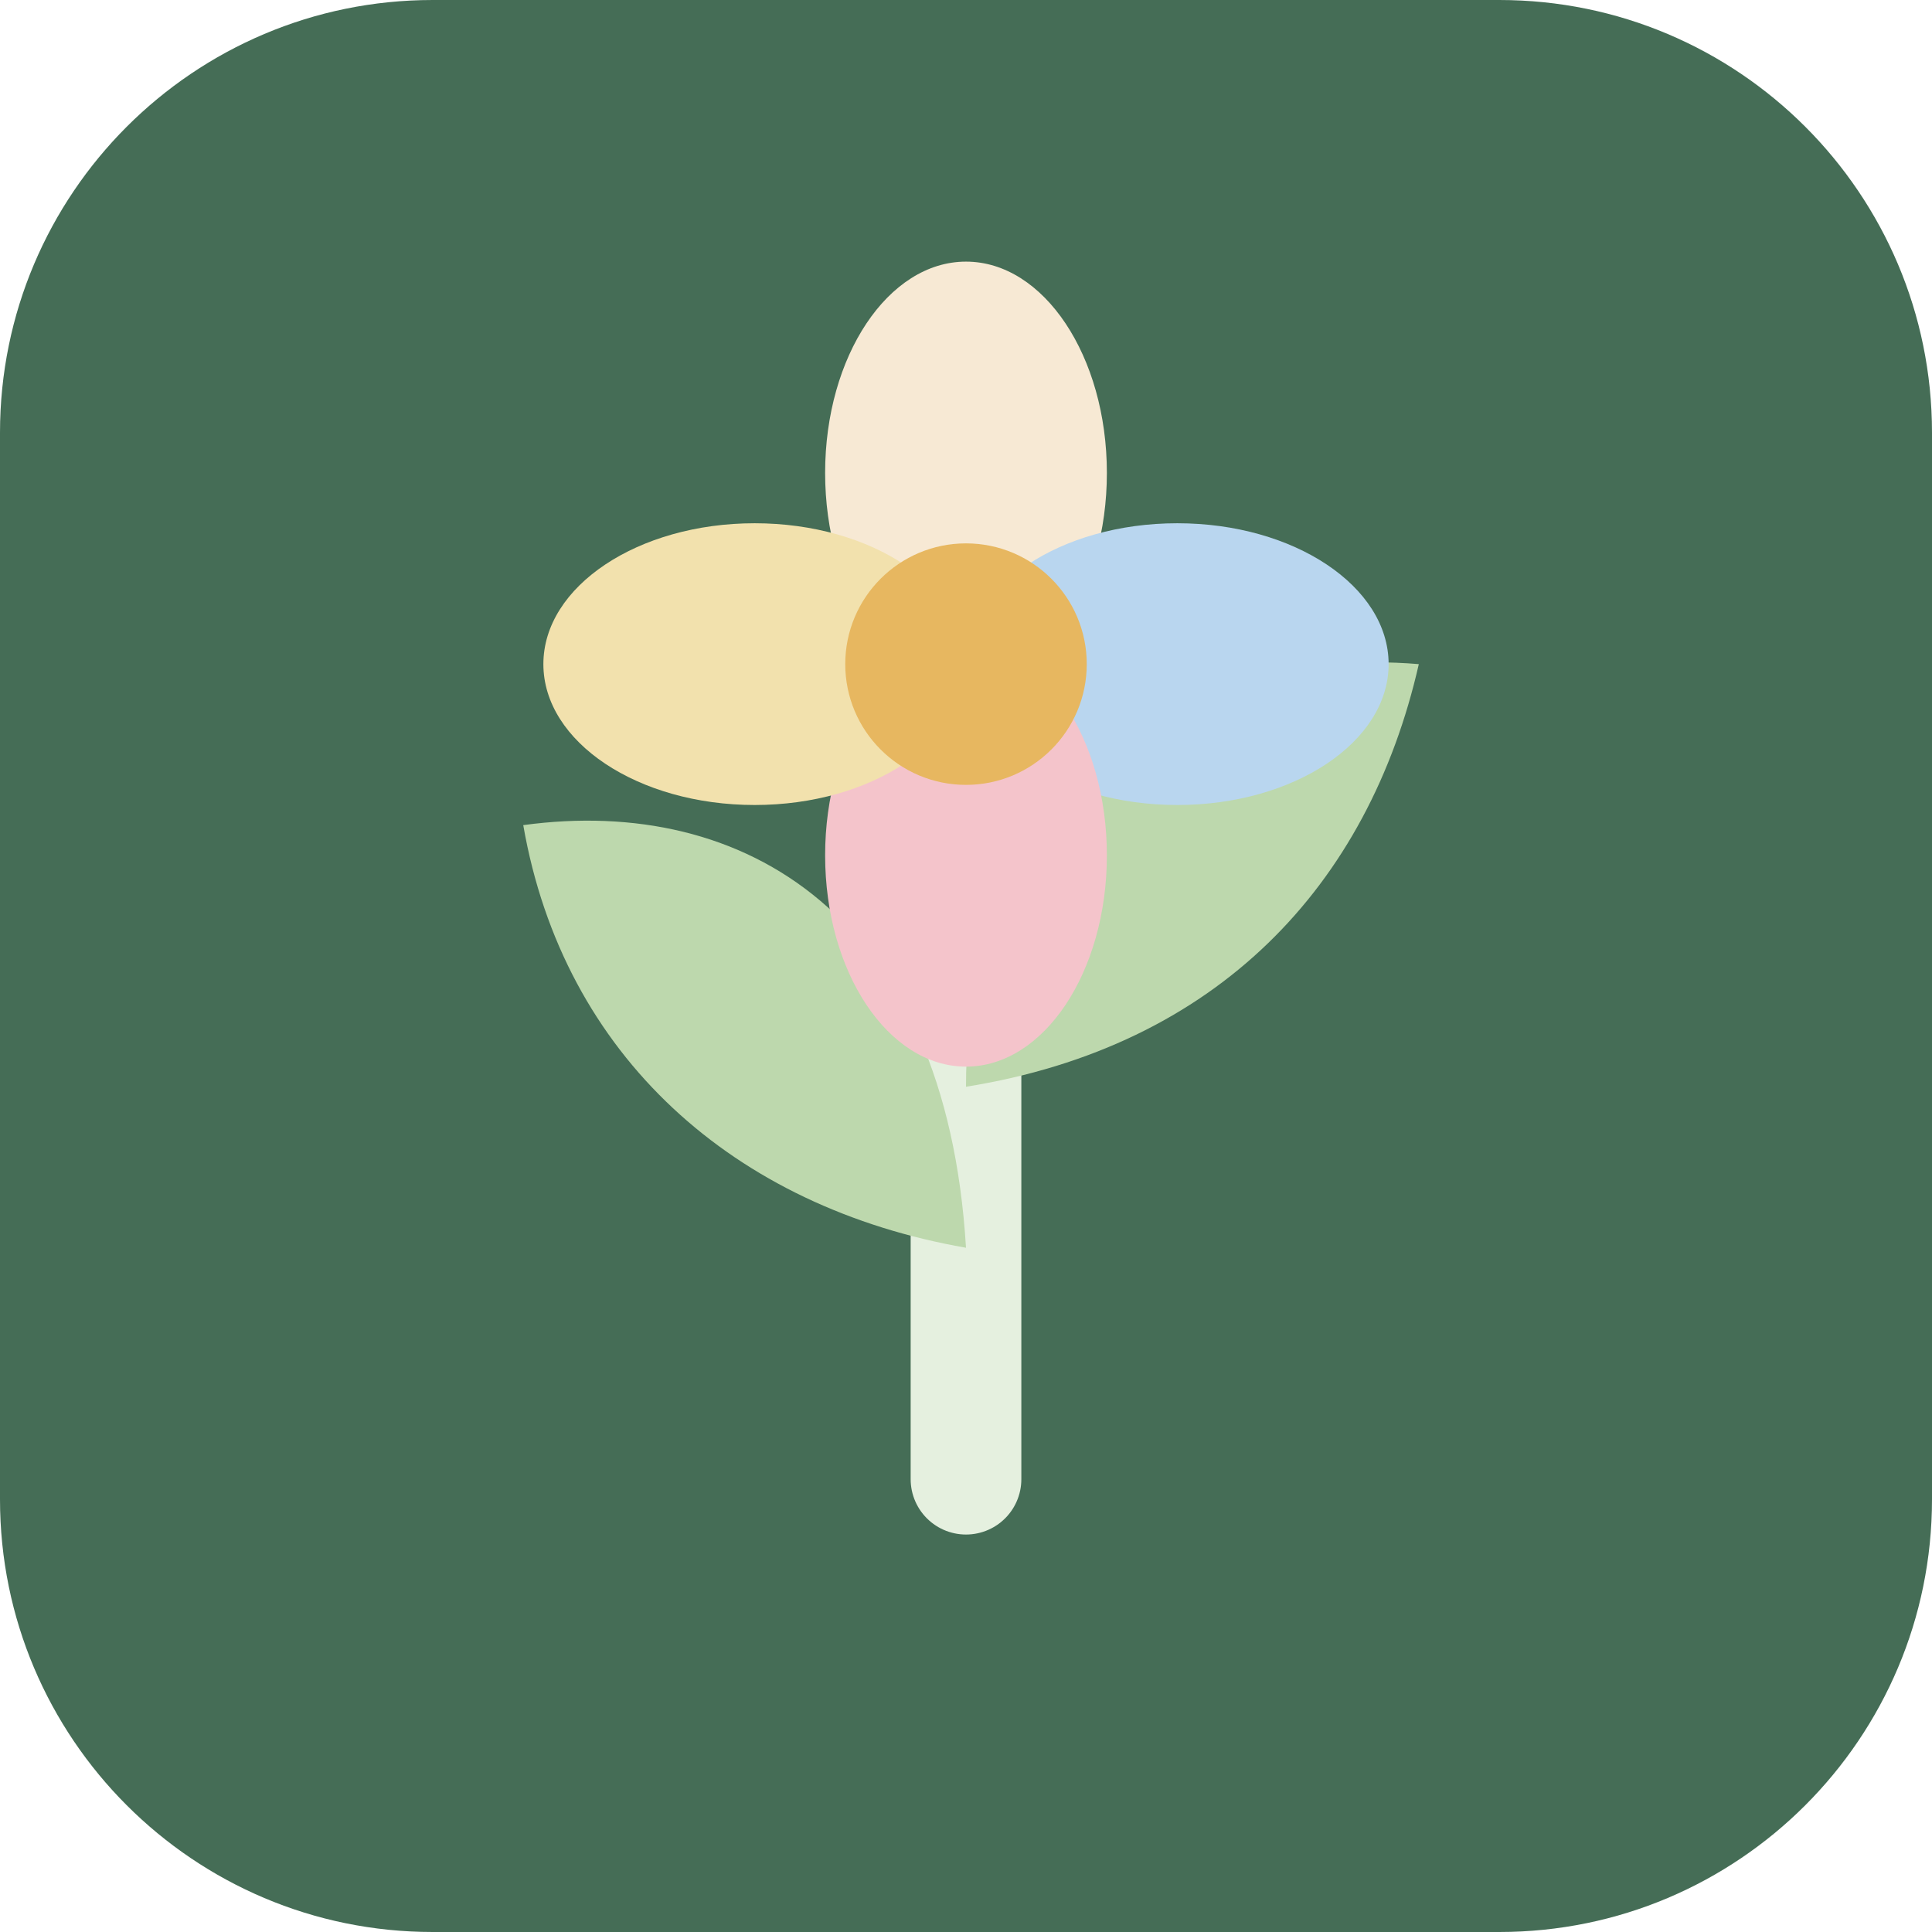
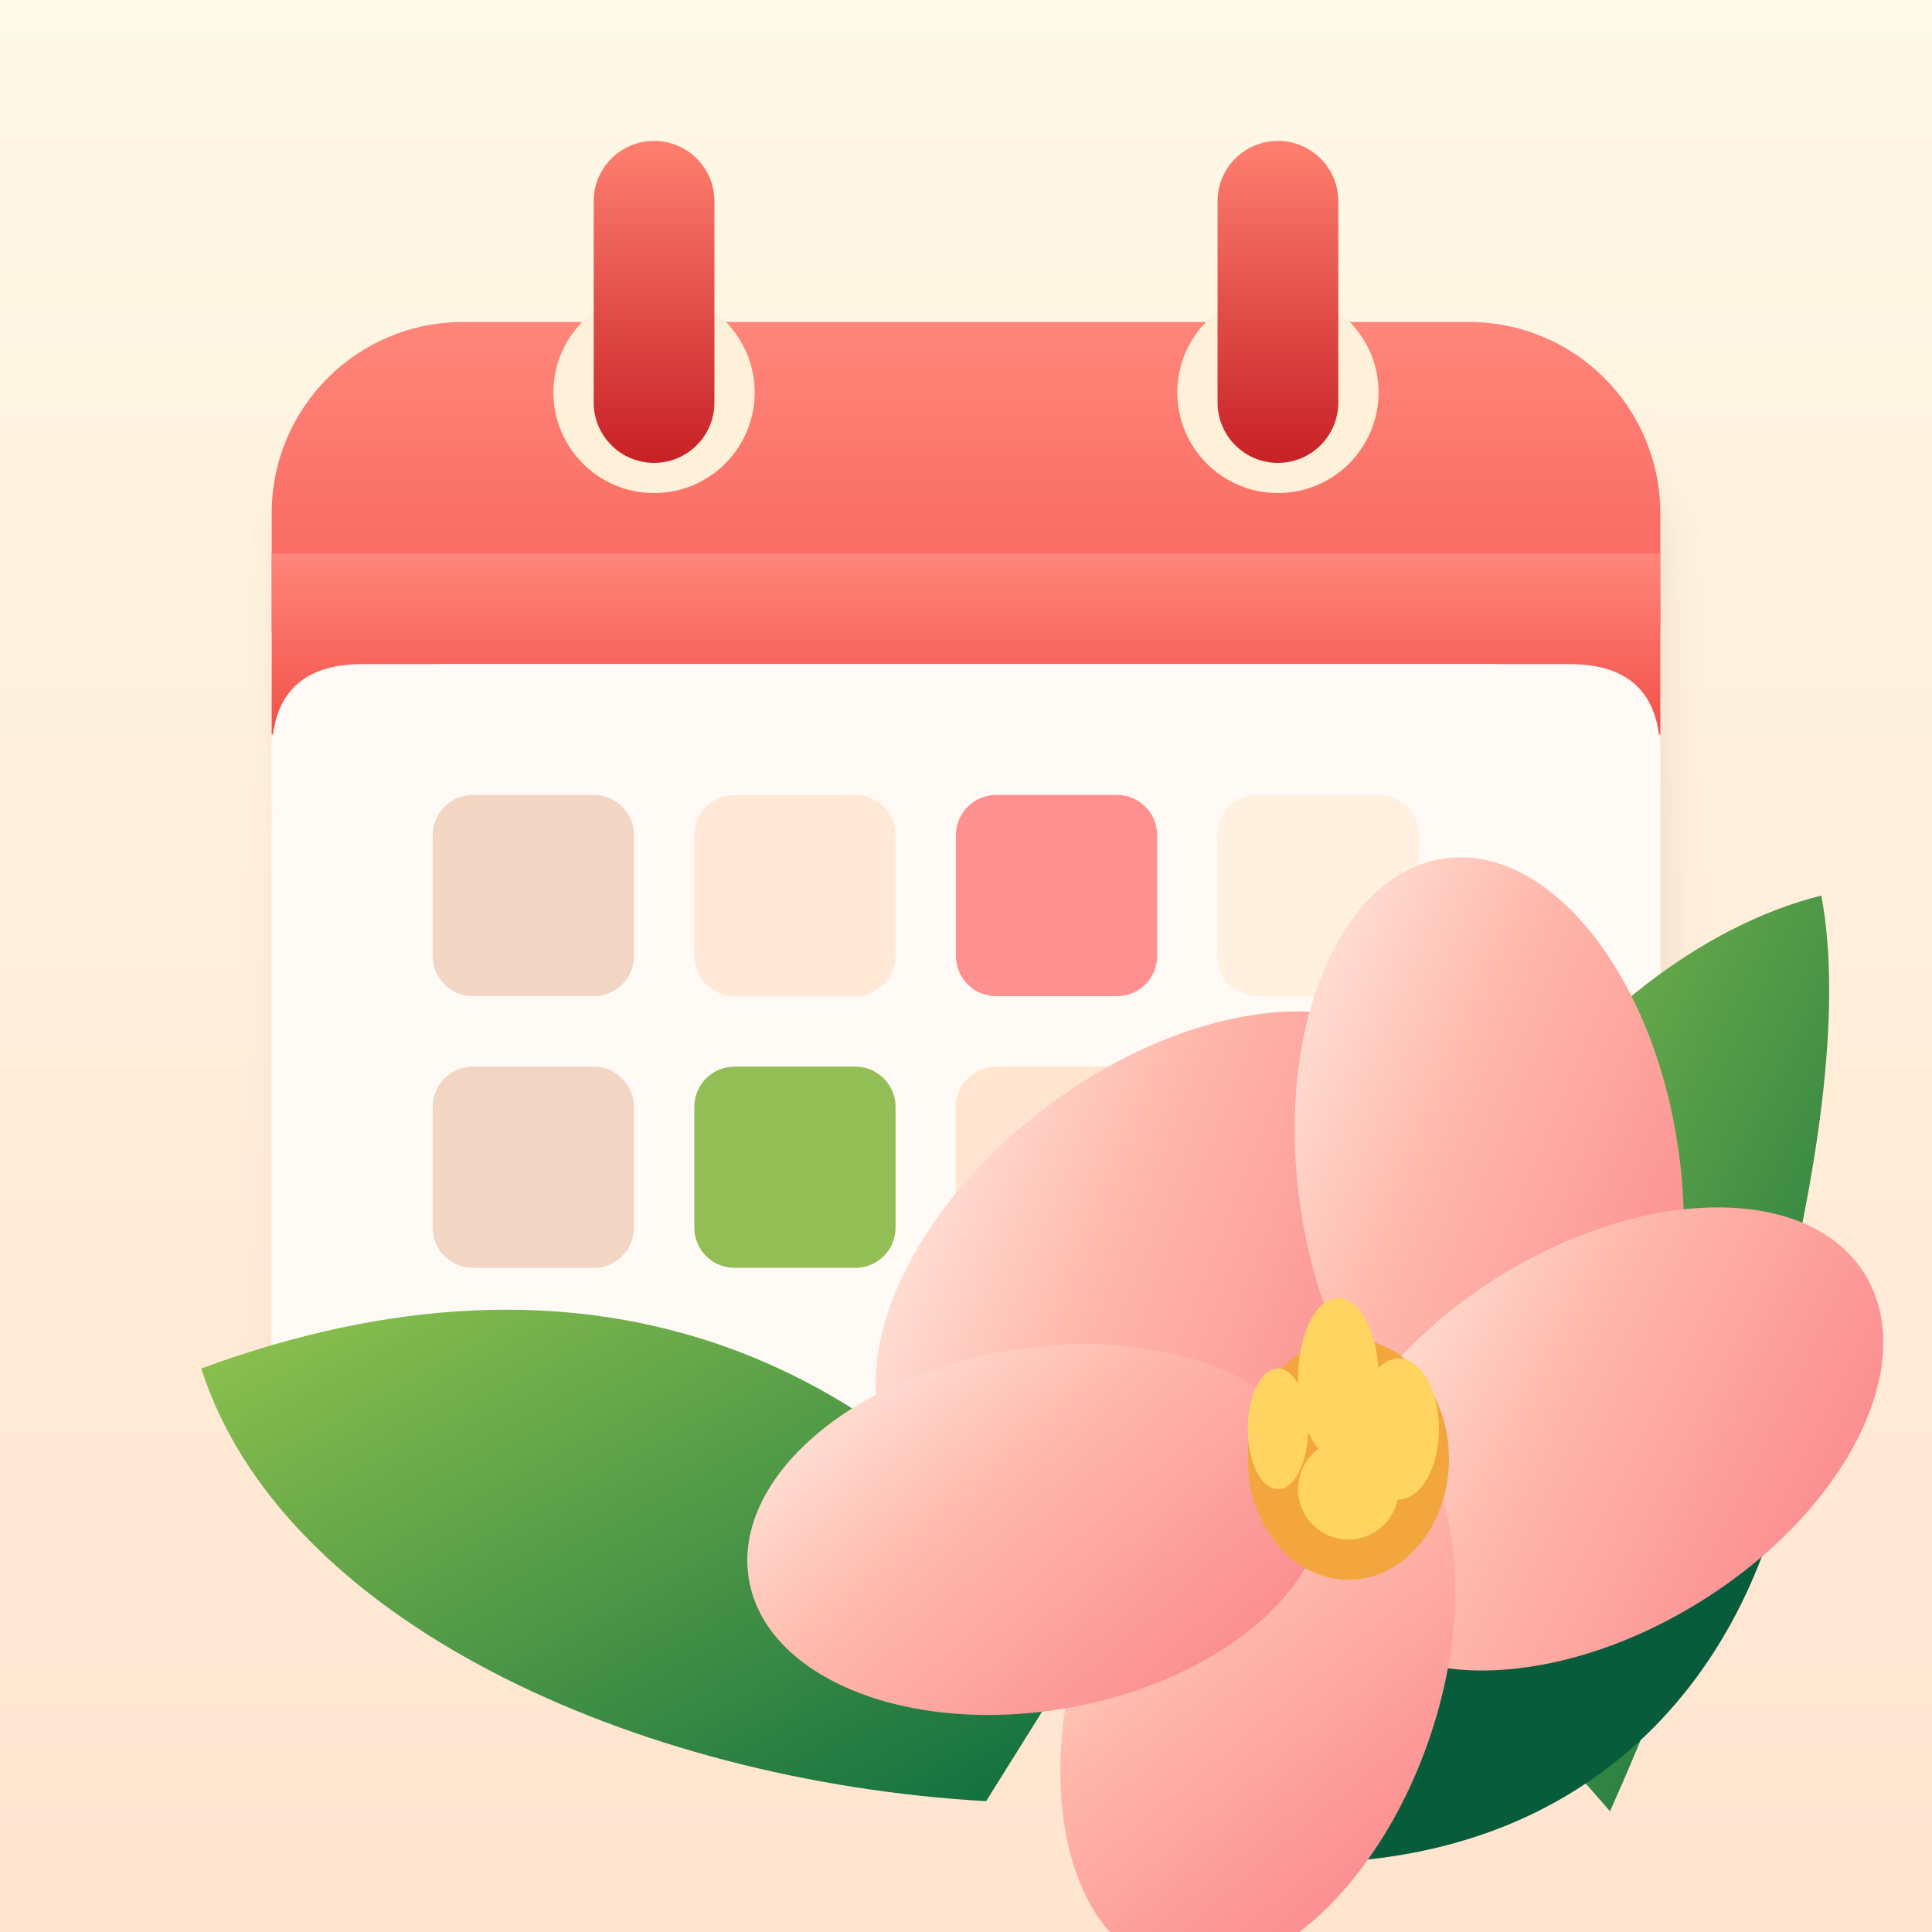
- <svg xmlns="http://www.w3.org/2000/svg" viewBox="0 0 192 192">
-   <rect width="192" height="192" rx="43" fill="#456d56" />
-   <path d="M96 147V91" stroke="#e5f0df" stroke-width="11" stroke-linecap="round" />
-   <path d="M96 124C73 120 56 105 52 82c22-3 42 9 44 42ZM96 108c25-4 40-20 45-42-24-2-45 13-45 42Z" fill="#bdd8ad" />
-   <ellipse cx="96" cy="47" rx="14" ry="21" fill="#f7e9d4" />
-   <ellipse cx="117" cy="66" rx="21" ry="14" fill="#b9d6ef" />
-   <ellipse cx="96" cy="85" rx="14" ry="21" fill="#f4c4cb" />
-   <ellipse cx="75" cy="66" rx="21" ry="14" fill="#f2e1ad" />
-   <circle cx="96" cy="66" r="12" fill="#e7b760" />
+ <svg xmlns="http://www.w3.org/2000/svg" viewBox="0 0 192 192" role="img" aria-label="悦亮·晨光花园">
+   <defs>
+     <linearGradient id="cream" x2="0" y2="1">
+       <stop stop-color="#fff9e8" />
+       <stop offset="1" stop-color="#ffe4cf" />
+     </linearGradient>
+     <linearGradient id="red" x2="0" y2="1">
+       <stop stop-color="#ff867a" />
+       <stop offset="1" stop-color="#f24f49" />
+     </linearGradient>
+     <linearGradient id="rings" x2="0" y2="1">
+       <stop stop-color="#ff8070" />
+       <stop offset="1" stop-color="#c72025" />
+     </linearGradient>
+     <linearGradient id="leaf" x1="0" y1="0" x2="1" y2="1">
+       <stop stop-color="#91c44e" />
+       <stop offset="1" stop-color="#0c6c3f" />
+     </linearGradient>
+     <linearGradient id="pink" x1="0" y1="0" x2="1" y2="1">
+       <stop stop-color="#fff0e6" />
+       <stop offset=".4" stop-color="#ffb9ac" />
+       <stop offset="1" stop-color="#fa8188" />
+     </linearGradient>
+     <filter id="lift" x="-20%" y="-30%" width="160%" height="170%">
+       <feGaussianBlur stdDeviation="2" />
+     </filter>
+   </defs>
+   <rect width="192" height="192" fill="url(#cream)" />
+   <rect x="28" y="38" width="138" height="116" rx="18" fill="#b69174" opacity=".18" filter="url(#lift)" />
+   <rect x="27" y="32" width="138" height="122" rx="19" fill="#fff9f3" />
+   <rect x="27" y="32" width="138" height="49" rx="19" fill="url(#red)" />
+   <path d="M27 55h138v18H27z" fill="url(#red)" />
+   <rect x="27" y="66" width="138" height="88" rx="17" fill="#fffaf6" />
+   <path d="M27 80V75q0-9 9-9h120q9 0 9 9v6z" fill="#fffaf6" />
+   <g fill="#fff0d9">
+     <circle cx="65" cy="39" r="10" />
+     <circle cx="127" cy="39" r="10" />
+   </g>
+   <g fill="url(#rings)">
+     <rect x="59" y="14" width="12" height="32" rx="6" />
+     <rect x="121" y="14" width="12" height="32" rx="6" />
+   </g>
+   <g>
+     <rect x="43" y="79" width="20" height="20" rx="4" fill="#f3d5c3" />
+     <rect x="69" y="79" width="20" height="20" rx="4" fill="#ffe9d6" />
+     <rect x="95" y="79" width="20" height="20" rx="4" fill="#ff9090" />
+     <rect x="121" y="79" width="20" height="20" rx="4" fill="#fff0df" />
+     <rect x="43" y="106" width="20" height="20" rx="4" fill="#f3d5c3" />
+     <rect x="69" y="106" width="20" height="20" rx="4" fill="#92be55" />
+     <rect x="95" y="106" width="20" height="20" rx="4" fill="#ffe5cf" />
+   </g>
+   <path d="M160 180C173 151 185 110 181 89c-24 6-48 38-42 67z" fill="url(#leaf)" />
+   <path d="M98 179C63 177 28 161 20 136c38-14 68-2 88 27z" fill="url(#leaf)" />
+   <path d="M125 185c32 2 49-18 53-41-23-6-47 8-58 27z" fill="#075d3b" />
+   <g fill="url(#pink)">
+     <ellipse cx="116" cy="126" rx="33" ry="20" transform="rotate(-37 116 126)" />
+     <ellipse cx="148" cy="117" rx="19" ry="32" transform="rotate(-8 148 117)" />
+     <ellipse cx="159" cy="143" rx="31" ry="19" transform="rotate(-32 159 143)" />
+     <ellipse cx="125" cy="167" rx="18" ry="30" transform="rotate(19 125 167)" />
+     <ellipse cx="103" cy="152" rx="29" ry="18" transform="rotate(-10 103 152)" />
+   </g>
+   <ellipse cx="134" cy="145" rx="10" ry="12" fill="#f3a63e" />
+   <g fill="#ffd460">
+     <ellipse cx="133" cy="137" rx="4" ry="8" />
+     <ellipse cx="139" cy="142" rx="4" ry="7" />
+     <ellipse cx="127" cy="142" rx="3" ry="6" />
+     <circle cx="134" cy="148" r="5" />
+   </g>
</svg>
